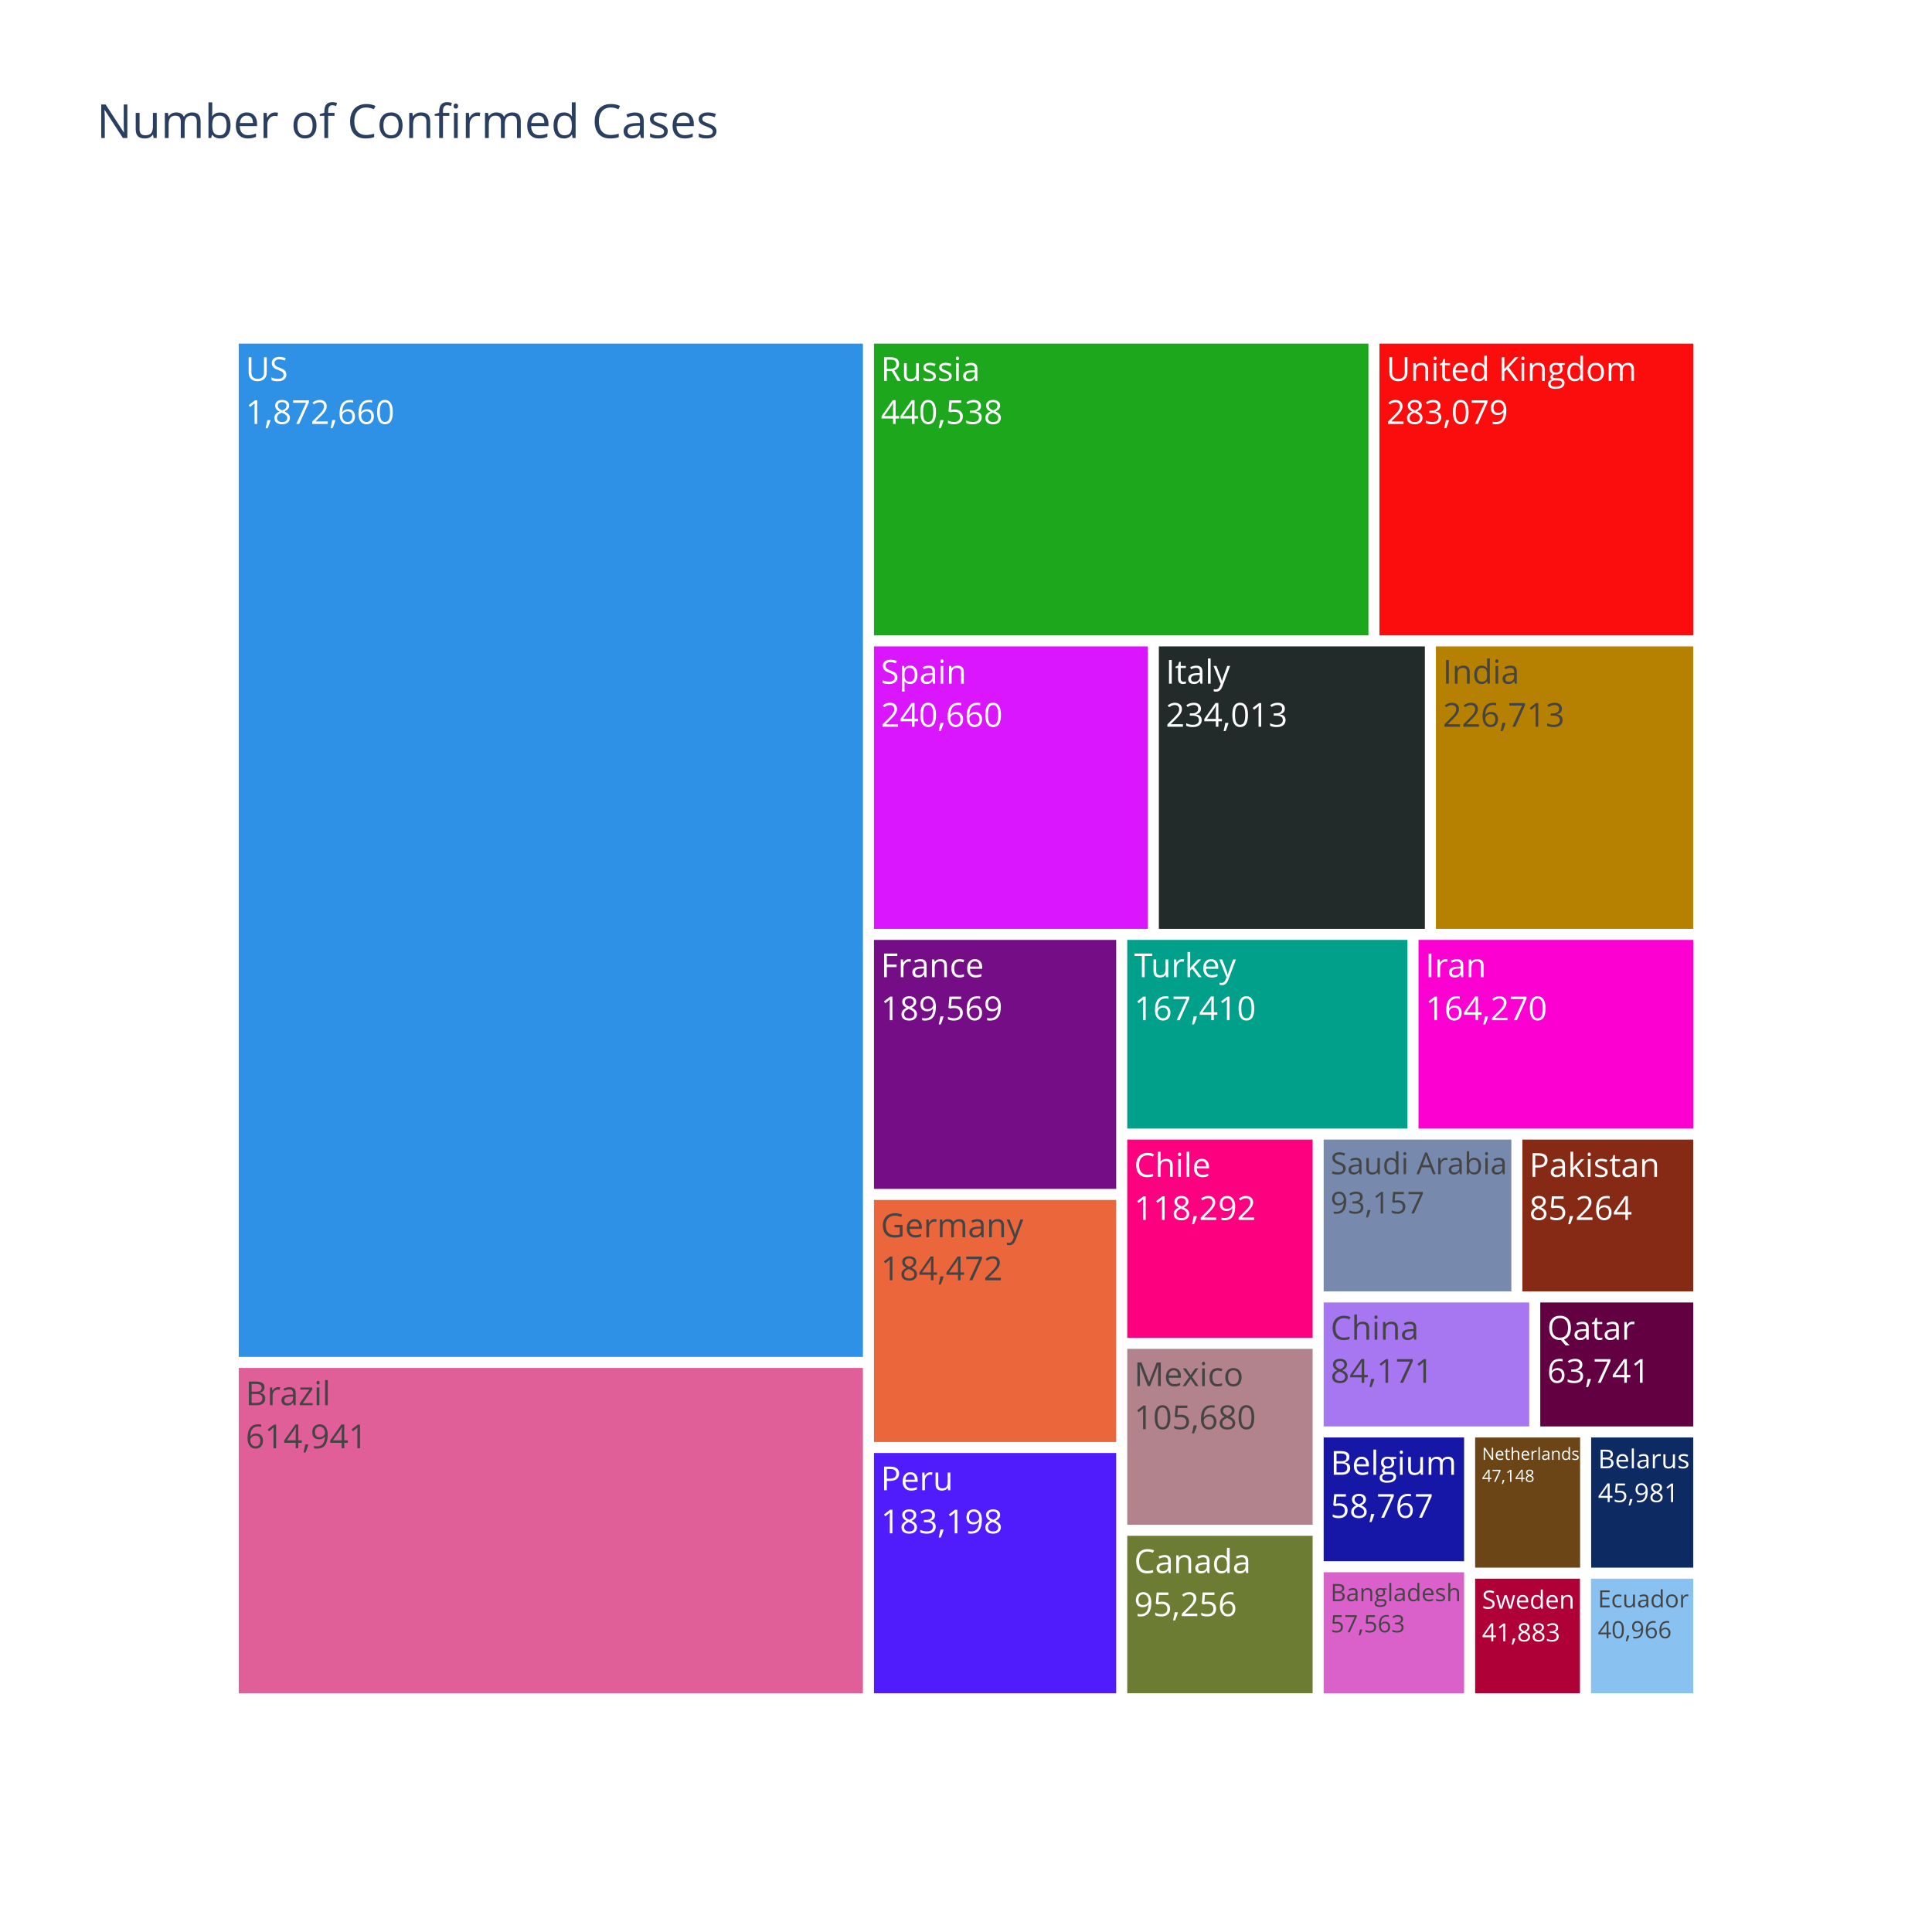
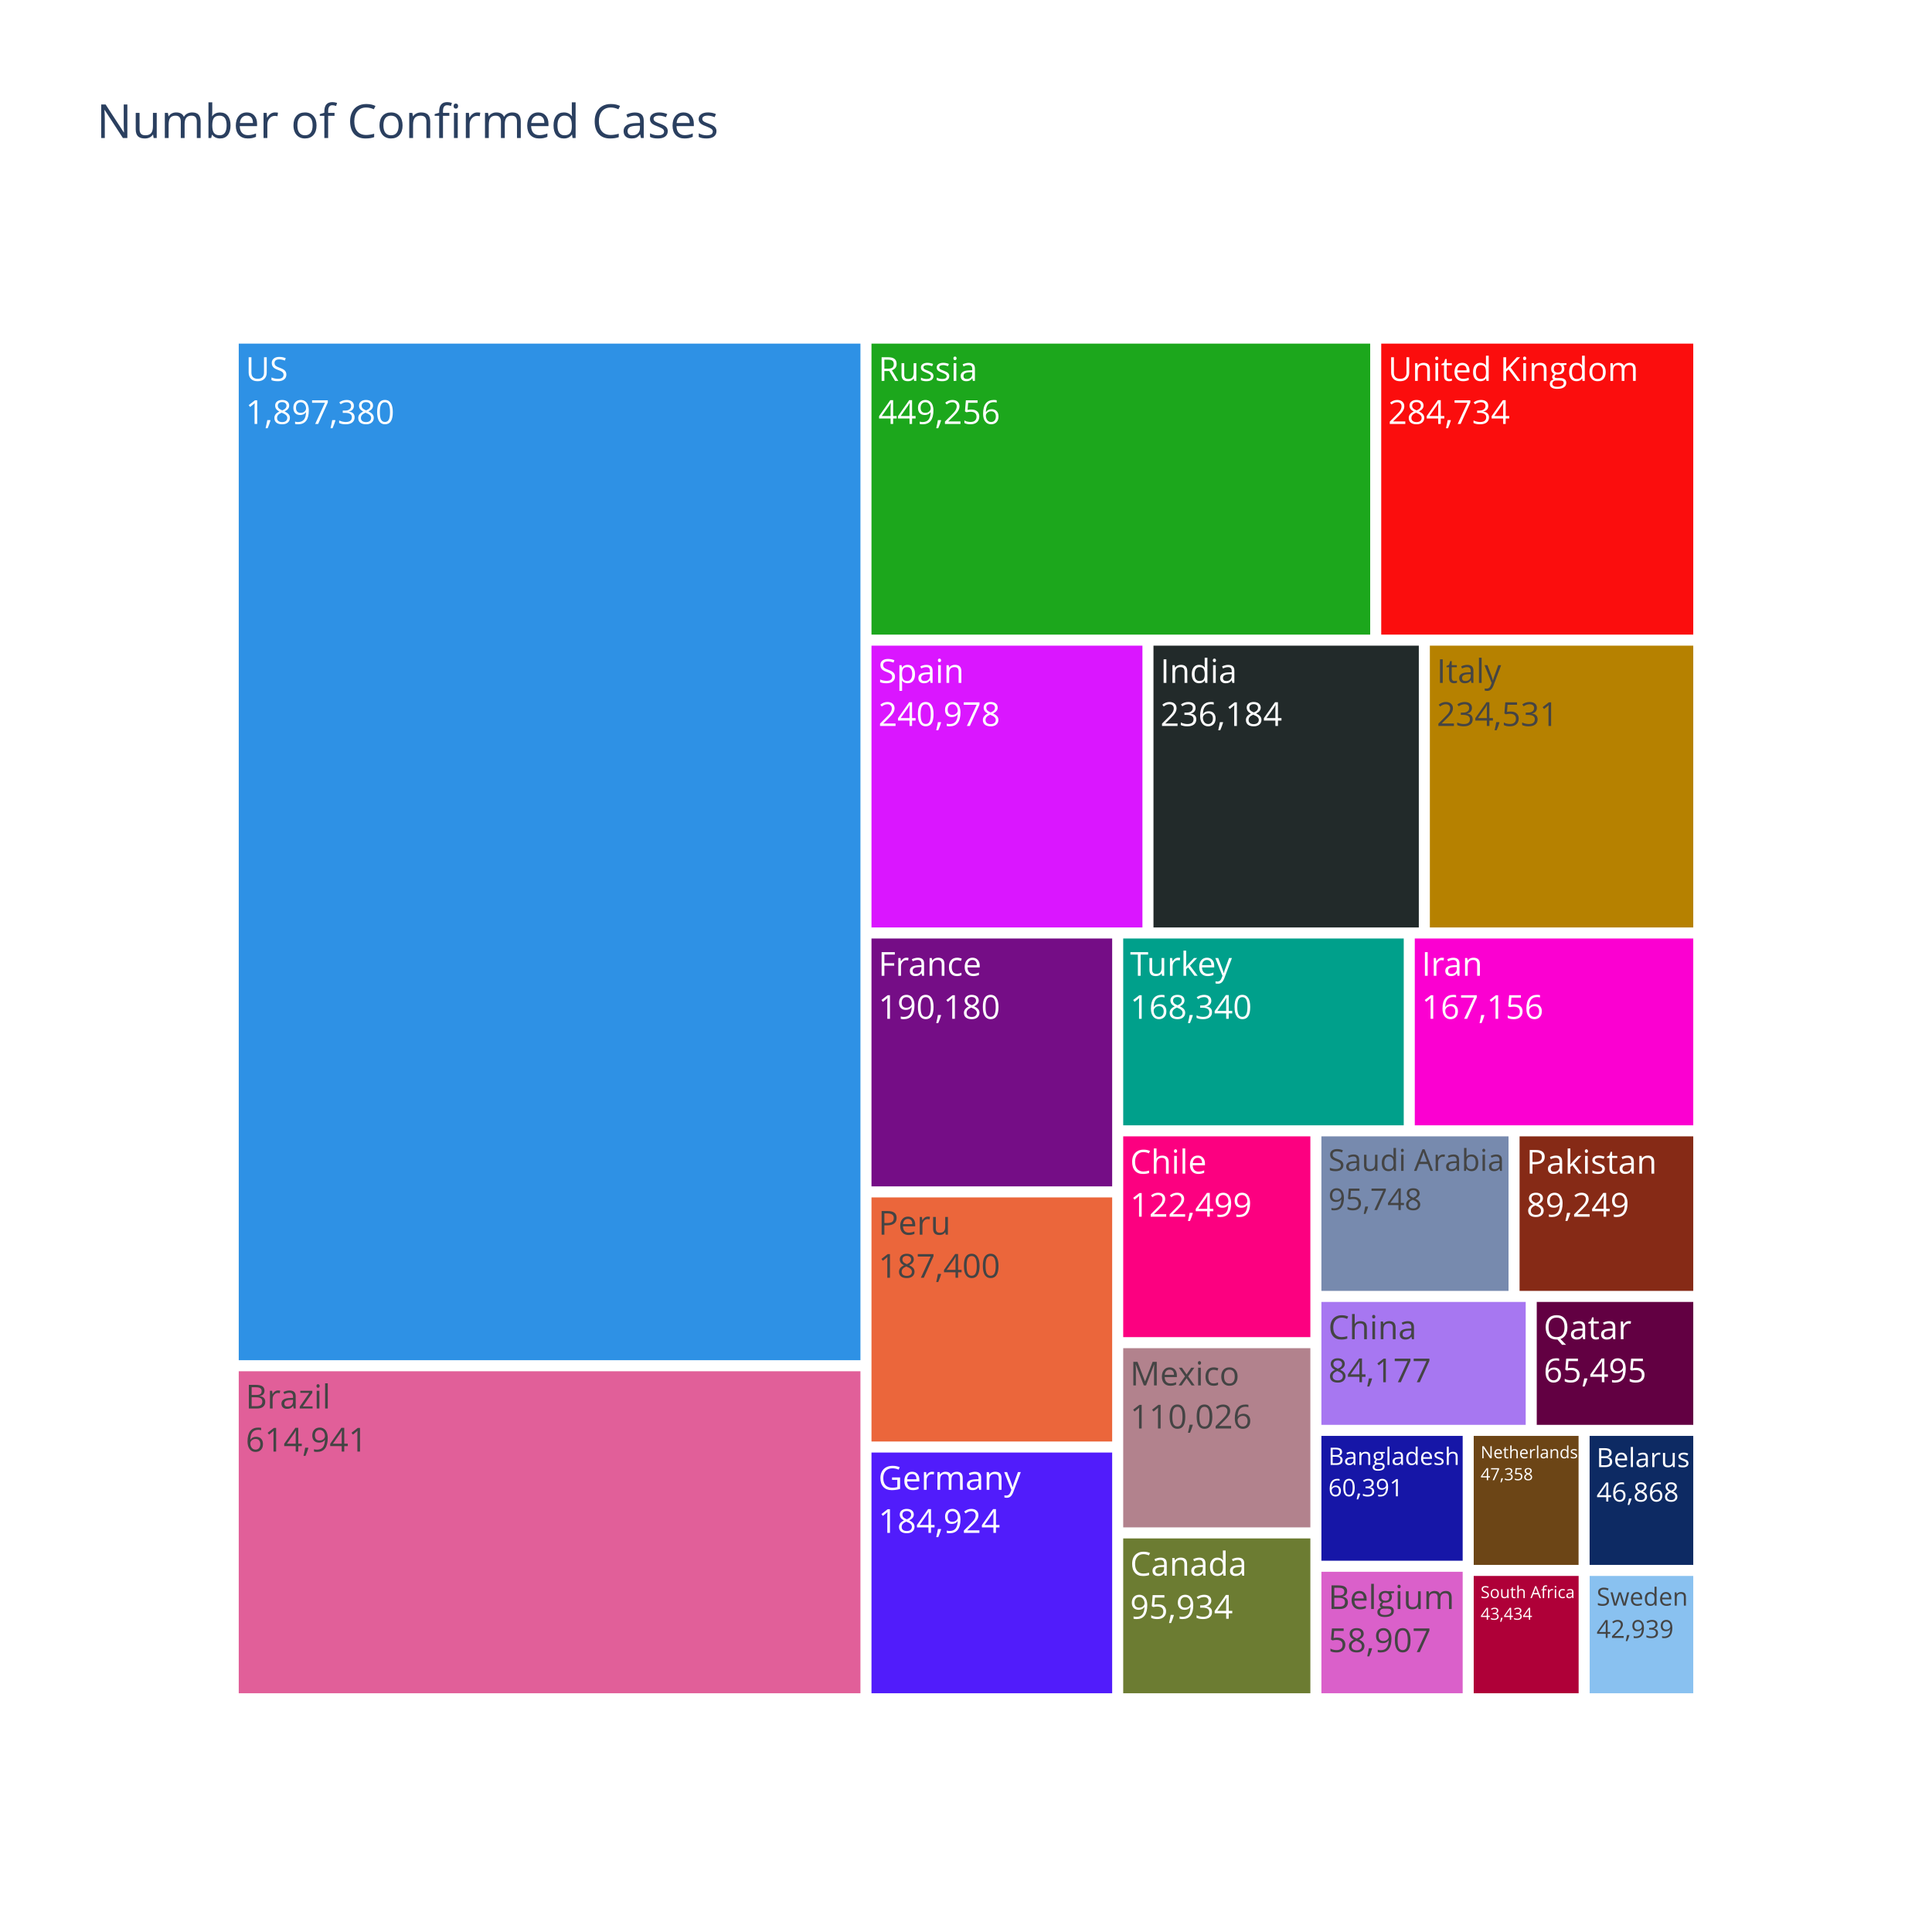
<svg xmlns="http://www.w3.org/2000/svg" class="main-svg" width="700" height="700" style="" viewBox="0 0 700 700">
  <rect x="0" y="0" width="700" height="700" style="fill: rgb(255, 255, 255); fill-opacity: 1;" />
-   <defs id="defs-9c4b8a">
+   <defs id="defs-c6a681">
    <g class="clips" />
    <g class="gradients" />
  </defs>
  <g class="bglayer" />
  <g class="layer-below">
    <g class="imagelayer" />
    <g class="shapelayer" />
  </g>
  <g class="cartesianlayer" />
  <g class="polarlayer" />
  <g class="ternarylayer" />
  <g class="geolayer" />
  <g class="funnelarealayer" />
  <g class="pielayer" />
  <g class="treemaplayer">
    <g class="trace treemap" style="opacity: 1;">
      <g class="slice cursor-pointer">
        <path class="surface" d="M80,100L620,100L620,620L80,620Z" style="pointer-events: all; stroke-width: 0; fill: rgb(0, 0, 0); fill-opacity: 0; stroke: rgb(0, 0, 0); stroke-opacity: 0; opacity: 0;" />
        <g class="slicetext">
          <text data-notex="1" class="slicetext" text-anchor="start" x="0" y="0" style="font-family: 'Open Sans', verdana, arial, sans-serif; font-size: 12px; fill: rgb(42, 63, 95); fill-opacity: 1; white-space: pre;" transform="translate(86,114)"> </text>
        </g>
      </g>
      <g class="slice cursor-pointer">
-         <path class="surface" d="M86,124L313.149,124L313.149,492.129L86,492.129Z" style="pointer-events: all; stroke-width: 1; fill: rgb(46, 145, 229); fill-opacity: 1; stroke: rgb(255, 255, 255); stroke-opacity: 1; opacity: 1;" />
+         <path class="surface" d="M86,124L312.255,124L312.255,493.328L86,493.328Z" style="pointer-events: all; stroke-width: 1; fill: rgb(46, 145, 229); fill-opacity: 1; stroke: rgb(255, 255, 255); stroke-opacity: 1; opacity: 1;" />
        <g class="slicetext">
          <text data-notex="1" class="slicetext" text-anchor="start" x="0" y="0" style="font-family: 'Open Sans', verdana, arial, sans-serif; font-size: 12px; fill: rgb(255, 255, 255); fill-opacity: 1; white-space: pre;" transform="translate(89,138)">
            <tspan class="line" dy="0em" x="0" y="0">US</tspan>
-             <tspan class="line" dy="1.3em" x="0" y="0">1,872,660</tspan>
-           </text>
-         </g>
-       </g>
-       <g class="slice cursor-pointer">
-         <path class="surface" d="M86,495.129L313.149,495.129L313.149,614L86,614Z" style="pointer-events: all; stroke-width: 1; fill: rgb(225, 95, 153); fill-opacity: 1; stroke: rgb(255, 255, 255); stroke-opacity: 1; opacity: 1;" />
-         <g class="slicetext">
-           <text data-notex="1" class="slicetext" text-anchor="start" x="0" y="0" style="font-family: 'Open Sans', verdana, arial, sans-serif; font-size: 12px; fill: rgb(68, 68, 68); fill-opacity: 1; white-space: pre;" transform="translate(89,509.1292)">
+             <tspan class="line" dy="1.3em" x="0" y="0">1,897,380</tspan>
+           </text>
+         </g>
+       </g>
+       <g class="slice cursor-pointer">
+         <path class="surface" d="M86,496.328L312.255,496.328L312.255,614L86,614Z" style="pointer-events: all; stroke-width: 1; fill: rgb(225, 95, 153); fill-opacity: 1; stroke: rgb(255, 255, 255); stroke-opacity: 1; opacity: 1;" />
+         <g class="slicetext">
+           <text data-notex="1" class="slicetext" text-anchor="start" x="0" y="0" style="font-family: 'Open Sans', verdana, arial, sans-serif; font-size: 12px; fill: rgb(68, 68, 68); fill-opacity: 1; white-space: pre;" transform="translate(89,510.3284)">
            <tspan class="line" dy="0em" x="0" y="0">Brazil</tspan>
            <tspan class="line" dy="1.3em" x="0" y="0">614,941</tspan>
          </text>
        </g>
      </g>
      <g class="slice cursor-pointer">
-         <path class="surface" d="M316.149,124L496.307,124L496.307,230.707L316.149,230.707Z" style="pointer-events: all; stroke-width: 1; fill: rgb(28, 167, 28); fill-opacity: 1; stroke: rgb(255, 255, 255); stroke-opacity: 1; opacity: 1;" />
-         <g class="slicetext">
-           <text data-notex="1" class="slicetext" text-anchor="start" x="0" y="0" style="font-family: 'Open Sans', verdana, arial, sans-serif; font-size: 12px; fill: rgb(255, 255, 255); fill-opacity: 1; white-space: pre;" transform="translate(319.1491,138)">
+         <path class="surface" d="M315.255,124L496.945,124L496.945,230.431L315.255,230.431Z" style="pointer-events: all; stroke-width: 1; fill: rgb(28, 167, 28); fill-opacity: 1; stroke: rgb(255, 255, 255); stroke-opacity: 1; opacity: 1;" />
+         <g class="slicetext">
+           <text data-notex="1" class="slicetext" text-anchor="start" x="0" y="0" style="font-family: 'Open Sans', verdana, arial, sans-serif; font-size: 12px; fill: rgb(255, 255, 255); fill-opacity: 1; white-space: pre;" transform="translate(318.2552,138)">
            <tspan class="line" dy="0em" x="0" y="0">Russia</tspan>
-             <tspan class="line" dy="1.3em" x="0" y="0">440,538</tspan>
-           </text>
-         </g>
-       </g>
-       <g class="slice cursor-pointer">
-         <path class="surface" d="M499.307,124L614,124L614,230.707L499.307,230.707Z" style="pointer-events: all; stroke-width: 1; fill: rgb(251, 13, 13); fill-opacity: 1; stroke: rgb(255, 255, 255); stroke-opacity: 1; opacity: 1;" />
-         <g class="slicetext">
-           <text data-notex="1" class="slicetext" text-anchor="start" x="0" y="0" style="font-family: 'Open Sans', verdana, arial, sans-serif; font-size: 12px; fill: rgb(255, 255, 255); fill-opacity: 1; white-space: pre;" transform="translate(502.3071,138)">
+             <tspan class="line" dy="1.3em" x="0" y="0">449,256</tspan>
+           </text>
+         </g>
+       </g>
+       <g class="slice cursor-pointer">
+         <path class="surface" d="M499.945,124L614,124L614,230.431L499.945,230.431Z" style="pointer-events: all; stroke-width: 1; fill: rgb(251, 13, 13); fill-opacity: 1; stroke: rgb(255, 255, 255); stroke-opacity: 1; opacity: 1;" />
+         <g class="slicetext">
+           <text data-notex="1" class="slicetext" text-anchor="start" x="0" y="0" style="font-family: 'Open Sans', verdana, arial, sans-serif; font-size: 12px; fill: rgb(255, 255, 255); fill-opacity: 1; white-space: pre;" transform="translate(502.9453,138)">
            <tspan class="line" dy="0em" x="0" y="0">United Kingdom</tspan>
-             <tspan class="line" dy="1.3em" x="0" y="0">283,079</tspan>
-           </text>
-         </g>
-       </g>
-       <g class="slice cursor-pointer">
-         <path class="surface" d="M316.149,233.707L416.377,233.707L416.377,337.043L316.149,337.043Z" style="pointer-events: all; stroke-width: 1; fill: rgb(218, 22, 255); fill-opacity: 1; stroke: rgb(255, 255, 255); stroke-opacity: 1; opacity: 1;" />
-         <g class="slicetext">
-           <text data-notex="1" class="slicetext" text-anchor="start" x="0" y="0" style="font-family: 'Open Sans', verdana, arial, sans-serif; font-size: 12px; fill: rgb(255, 255, 255); fill-opacity: 1; white-space: pre;" transform="translate(319.1491,247.7067)">
+             <tspan class="line" dy="1.3em" x="0" y="0">284,734</tspan>
+           </text>
+         </g>
+       </g>
+       <g class="slice cursor-pointer">
+         <path class="surface" d="M315.255,233.431L414.425,233.431L414.425,336.538L315.255,336.538Z" style="pointer-events: all; stroke-width: 1; fill: rgb(218, 22, 255); fill-opacity: 1; stroke: rgb(255, 255, 255); stroke-opacity: 1; opacity: 1;" />
+         <g class="slicetext">
+           <text data-notex="1" class="slicetext" text-anchor="start" x="0" y="0" style="font-family: 'Open Sans', verdana, arial, sans-serif; font-size: 12px; fill: rgb(255, 255, 255); fill-opacity: 1; white-space: pre;" transform="translate(318.2552,247.4312)">
            <tspan class="line" dy="0em" x="0" y="0">Spain</tspan>
-             <tspan class="line" dy="1.3em" x="0" y="0">240,660</tspan>
-           </text>
-         </g>
-       </g>
-       <g class="slice cursor-pointer">
-         <path class="surface" d="M419.377,233.707L516.754,233.707L516.754,337.043L419.377,337.043Z" style="pointer-events: all; stroke-width: 1; fill: rgb(34, 42, 42); fill-opacity: 1; stroke: rgb(255, 255, 255); stroke-opacity: 1; opacity: 1;" />
-         <g class="slicetext">
-           <text data-notex="1" class="slicetext" text-anchor="start" x="0" y="0" style="font-family: 'Open Sans', verdana, arial, sans-serif; font-size: 12px; fill: rgb(255, 255, 255); fill-opacity: 1; white-space: pre;" transform="translate(422.3773,247.7067)">
+             <tspan class="line" dy="1.3em" x="0" y="0">240,978</tspan>
+           </text>
+         </g>
+       </g>
+       <g class="slice cursor-pointer">
+         <path class="surface" d="M417.425,233.431L514.563,233.431L514.563,336.538L417.425,336.538Z" style="pointer-events: all; stroke-width: 1; fill: rgb(34, 42, 42); fill-opacity: 1; stroke: rgb(255, 255, 255); stroke-opacity: 1; opacity: 1;" />
+         <g class="slicetext">
+           <text data-notex="1" class="slicetext" text-anchor="start" x="0" y="0" style="font-family: 'Open Sans', verdana, arial, sans-serif; font-size: 12px; fill: rgb(255, 255, 255); fill-opacity: 1; white-space: pre;" transform="translate(420.4254,247.4312)">
+             <tspan class="line" dy="0em" x="0" y="0">India</tspan>
+             <tspan class="line" dy="1.3em" x="0" y="0">236,184</tspan>
+           </text>
+         </g>
+       </g>
+       <g class="slice cursor-pointer">
+         <path class="surface" d="M517.563,233.431L614,233.431L614,336.538L517.563,336.538Z" style="pointer-events: all; stroke-width: 1; fill: rgb(182, 129, 0); fill-opacity: 1; stroke: rgb(255, 255, 255); stroke-opacity: 1; opacity: 1;" />
+         <g class="slicetext">
+           <text data-notex="1" class="slicetext" text-anchor="start" x="0" y="0" style="font-family: 'Open Sans', verdana, arial, sans-serif; font-size: 12px; fill: rgb(68, 68, 68); fill-opacity: 1; white-space: pre;" transform="translate(520.5631,247.4312)">
            <tspan class="line" dy="0em" x="0" y="0">Italy</tspan>
-             <tspan class="line" dy="1.3em" x="0" y="0">234,013</tspan>
-           </text>
-         </g>
-       </g>
-       <g class="slice cursor-pointer">
-         <path class="surface" d="M519.754,233.707L614,233.707L614,337.043L519.754,337.043Z" style="pointer-events: all; stroke-width: 1; fill: rgb(182, 129, 0); fill-opacity: 1; stroke: rgb(255, 255, 255); stroke-opacity: 1; opacity: 1;" />
-         <g class="slicetext">
-           <text data-notex="1" class="slicetext" text-anchor="start" x="0" y="0" style="font-family: 'Open Sans', verdana, arial, sans-serif; font-size: 12px; fill: rgb(68, 68, 68); fill-opacity: 1; white-space: pre;" transform="translate(522.7543,247.7067)">
-             <tspan class="line" dy="0em" x="0" y="0">India</tspan>
-             <tspan class="line" dy="1.3em" x="0" y="0">226,713</tspan>
-           </text>
-         </g>
-       </g>
-       <g class="slice cursor-pointer">
-         <path class="surface" d="M316.149,340.043L404.92,340.043L404.92,431.262L316.149,431.262Z" style="pointer-events: all; stroke-width: 1; fill: rgb(117, 13, 134); fill-opacity: 1; stroke: rgb(255, 255, 255); stroke-opacity: 1; opacity: 1;" />
-         <g class="slicetext">
-           <text data-notex="1" class="slicetext" text-anchor="start" x="0" y="0" style="font-family: 'Open Sans', verdana, arial, sans-serif; font-size: 12px; fill: rgb(255, 255, 255); fill-opacity: 1; white-space: pre;" transform="translate(319.1491,354.0429)">
+             <tspan class="line" dy="1.3em" x="0" y="0">234,531</tspan>
+           </text>
+         </g>
+       </g>
+       <g class="slice cursor-pointer">
+         <path class="surface" d="M315.255,339.538L403.459,339.538L403.459,430.347L315.255,430.347Z" style="pointer-events: all; stroke-width: 1; fill: rgb(117, 13, 134); fill-opacity: 1; stroke: rgb(255, 255, 255); stroke-opacity: 1; opacity: 1;" />
+         <g class="slicetext">
+           <text data-notex="1" class="slicetext" text-anchor="start" x="0" y="0" style="font-family: 'Open Sans', verdana, arial, sans-serif; font-size: 12px; fill: rgb(255, 255, 255); fill-opacity: 1; white-space: pre;" transform="translate(318.2552,353.5381)">
            <tspan class="line" dy="0em" x="0" y="0">France</tspan>
-             <tspan class="line" dy="1.3em" x="0" y="0">189,569</tspan>
-           </text>
-         </g>
-       </g>
-       <g class="slice cursor-pointer">
-         <path class="surface" d="M316.149,434.262L404.92,434.262L404.92,522.948L316.149,522.948Z" style="pointer-events: all; stroke-width: 1; fill: rgb(235, 102, 59); fill-opacity: 1; stroke: rgb(255, 255, 255); stroke-opacity: 1; opacity: 1;" />
-         <g class="slicetext">
-           <text data-notex="1" class="slicetext" text-anchor="start" x="0" y="0" style="font-family: 'Open Sans', verdana, arial, sans-serif; font-size: 12px; fill: rgb(68, 68, 68); fill-opacity: 1; white-space: pre;" transform="translate(319.1491,448.2619)">
+             <tspan class="line" dy="1.3em" x="0" y="0">190,180</tspan>
+           </text>
+         </g>
+       </g>
+       <g class="slice cursor-pointer">
+         <path class="surface" d="M315.255,433.347L403.459,433.347L403.459,522.784L315.255,522.784Z" style="pointer-events: all; stroke-width: 1; fill: rgb(235, 102, 59); fill-opacity: 1; stroke: rgb(255, 255, 255); stroke-opacity: 1; opacity: 1;" />
+         <g class="slicetext">
+           <text data-notex="1" class="slicetext" text-anchor="start" x="0" y="0" style="font-family: 'Open Sans', verdana, arial, sans-serif; font-size: 12px; fill: rgb(68, 68, 68); fill-opacity: 1; white-space: pre;" transform="translate(318.2552,447.3467)">
+             <tspan class="line" dy="0em" x="0" y="0">Peru</tspan>
+             <tspan class="line" dy="1.3em" x="0" y="0">187,400</tspan>
+           </text>
+         </g>
+       </g>
+       <g class="slice cursor-pointer">
+         <path class="surface" d="M315.255,525.784L403.459,525.784L403.459,614L315.255,614Z" style="pointer-events: all; stroke-width: 1; fill: rgb(81, 28, 251); fill-opacity: 1; stroke: rgb(255, 255, 255); stroke-opacity: 1; opacity: 1;" />
+         <g class="slicetext">
+           <text data-notex="1" class="slicetext" text-anchor="start" x="0" y="0" style="font-family: 'Open Sans', verdana, arial, sans-serif; font-size: 12px; fill: rgb(255, 255, 255); fill-opacity: 1; white-space: pre;" transform="translate(318.2552,539.784)">
            <tspan class="line" dy="0em" x="0" y="0">Germany</tspan>
-             <tspan class="line" dy="1.3em" x="0" y="0">184,472</tspan>
-           </text>
-         </g>
-       </g>
-       <g class="slice cursor-pointer">
-         <path class="surface" d="M316.149,525.948L404.92,525.948L404.92,614L316.149,614Z" style="pointer-events: all; stroke-width: 1; fill: rgb(81, 28, 251); fill-opacity: 1; stroke: rgb(255, 255, 255); stroke-opacity: 1; opacity: 1;" />
-         <g class="slicetext">
-           <text data-notex="1" class="slicetext" text-anchor="start" x="0" y="0" style="font-family: 'Open Sans', verdana, arial, sans-serif; font-size: 12px; fill: rgb(255, 255, 255); fill-opacity: 1; white-space: pre;" transform="translate(319.1491,539.9475)">
-             <tspan class="line" dy="0em" x="0" y="0">Peru</tspan>
-             <tspan class="line" dy="1.3em" x="0" y="0">183,198</tspan>
-           </text>
-         </g>
-       </g>
-       <g class="slice cursor-pointer">
-         <path class="surface" d="M407.92,340.043L510.45,340.043L510.45,409.4L407.92,409.4Z" style="pointer-events: all; stroke-width: 1; fill: rgb(0, 160, 139); fill-opacity: 1; stroke: rgb(255, 255, 255); stroke-opacity: 1; opacity: 1;" />
-         <g class="slicetext">
-           <text data-notex="1" class="slicetext" text-anchor="start" x="0" y="0" style="font-family: 'Open Sans', verdana, arial, sans-serif; font-size: 12px; fill: rgb(255, 255, 255); fill-opacity: 1; white-space: pre;" transform="translate(410.92,354.0429)">
+             <tspan class="line" dy="1.3em" x="0" y="0">184,924</tspan>
+           </text>
+         </g>
+       </g>
+       <g class="slice cursor-pointer">
+         <path class="surface" d="M406.459,339.538L509.101,339.538L509.101,408.225L406.459,408.225Z" style="pointer-events: all; stroke-width: 1; fill: rgb(0, 160, 139); fill-opacity: 1; stroke: rgb(255, 255, 255); stroke-opacity: 1; opacity: 1;" />
+         <g class="slicetext">
+           <text data-notex="1" class="slicetext" text-anchor="start" x="0" y="0" style="font-family: 'Open Sans', verdana, arial, sans-serif; font-size: 12px; fill: rgb(255, 255, 255); fill-opacity: 1; white-space: pre;" transform="translate(409.459,353.5381)">
            <tspan class="line" dy="0em" x="0" y="0">Turkey</tspan>
-             <tspan class="line" dy="1.3em" x="0" y="0">167,410</tspan>
-           </text>
-         </g>
-       </g>
-       <g class="slice cursor-pointer">
-         <path class="surface" d="M513.45,340.043L614,340.043L614,409.4L513.45,409.4Z" style="pointer-events: all; stroke-width: 1; fill: rgb(251, 0, 209); fill-opacity: 1; stroke: rgb(255, 255, 255); stroke-opacity: 1; opacity: 1;" />
-         <g class="slicetext">
-           <text data-notex="1" class="slicetext" text-anchor="start" x="0" y="0" style="font-family: 'Open Sans', verdana, arial, sans-serif; font-size: 12px; fill: rgb(255, 255, 255); fill-opacity: 1; white-space: pre;" transform="translate(516.4497,354.0429)">
+             <tspan class="line" dy="1.3em" x="0" y="0">168,340</tspan>
+           </text>
+         </g>
+       </g>
+       <g class="slice cursor-pointer">
+         <path class="surface" d="M512.101,339.538L614,339.538L614,408.225L512.101,408.225Z" style="pointer-events: all; stroke-width: 1; fill: rgb(251, 0, 209); fill-opacity: 1; stroke: rgb(255, 255, 255); stroke-opacity: 1; opacity: 1;" />
+         <g class="slicetext">
+           <text data-notex="1" class="slicetext" text-anchor="start" x="0" y="0" style="font-family: 'Open Sans', verdana, arial, sans-serif; font-size: 12px; fill: rgb(255, 255, 255); fill-opacity: 1; white-space: pre;" transform="translate(515.101,353.5381)">
            <tspan class="line" dy="0em" x="0" y="0">Iran</tspan>
-             <tspan class="line" dy="1.3em" x="0" y="0">164,270</tspan>
-           </text>
-         </g>
-       </g>
-       <g class="slice cursor-pointer">
-         <path class="surface" d="M407.92,412.4L476.086,412.4L476.086,485.216L407.92,485.216Z" style="pointer-events: all; stroke-width: 1; fill: rgb(252, 0, 128); fill-opacity: 1; stroke: rgb(255, 255, 255); stroke-opacity: 1; opacity: 1;" />
-         <g class="slicetext">
-           <text data-notex="1" class="slicetext" text-anchor="start" x="0" y="0" style="font-family: 'Open Sans', verdana, arial, sans-serif; font-size: 12px; fill: rgb(255, 255, 255); fill-opacity: 1; white-space: pre;" transform="translate(410.92,426.4002)">
+             <tspan class="line" dy="1.3em" x="0" y="0">167,156</tspan>
+           </text>
+         </g>
+       </g>
+       <g class="slice cursor-pointer">
+         <path class="surface" d="M406.459,411.225L475.268,411.225L475.268,484.969L406.459,484.969Z" style="pointer-events: all; stroke-width: 1; fill: rgb(252, 0, 128); fill-opacity: 1; stroke: rgb(255, 255, 255); stroke-opacity: 1; opacity: 1;" />
+         <g class="slicetext">
+           <text data-notex="1" class="slicetext" text-anchor="start" x="0" y="0" style="font-family: 'Open Sans', verdana, arial, sans-serif; font-size: 12px; fill: rgb(255, 255, 255); fill-opacity: 1; white-space: pre;" transform="translate(409.459,425.2254)">
            <tspan class="line" dy="0em" x="0" y="0">Chile</tspan>
-             <tspan class="line" dy="1.3em" x="0" y="0">118,292</tspan>
-           </text>
-         </g>
-       </g>
-       <g class="slice cursor-pointer">
-         <path class="surface" d="M407.92,488.216L476.086,488.216L476.086,552.948L407.92,552.948Z" style="pointer-events: all; stroke-width: 1; fill: rgb(178, 130, 141); fill-opacity: 1; stroke: rgb(255, 255, 255); stroke-opacity: 1; opacity: 1;" />
-         <g class="slicetext">
-           <text data-notex="1" class="slicetext" text-anchor="start" x="0" y="0" style="font-family: 'Open Sans', verdana, arial, sans-serif; font-size: 12px; fill: rgb(68, 68, 68); fill-opacity: 1; white-space: pre;" transform="translate(410.92,502.216)">
+             <tspan class="line" dy="1.3em" x="0" y="0">122,499</tspan>
+           </text>
+         </g>
+       </g>
+       <g class="slice cursor-pointer">
+         <path class="surface" d="M406.459,487.969L475.268,487.969L475.268,553.899L406.459,553.899Z" style="pointer-events: all; stroke-width: 1; fill: rgb(178, 130, 141); fill-opacity: 1; stroke: rgb(255, 255, 255); stroke-opacity: 1; opacity: 1;" />
+         <g class="slicetext">
+           <text data-notex="1" class="slicetext" text-anchor="start" x="0" y="0" style="font-family: 'Open Sans', verdana, arial, sans-serif; font-size: 12px; fill: rgb(68, 68, 68); fill-opacity: 1; white-space: pre;" transform="translate(409.459,501.9691)">
            <tspan class="line" dy="0em" x="0" y="0">Mexico</tspan>
-             <tspan class="line" dy="1.3em" x="0" y="0">105,680</tspan>
-           </text>
-         </g>
-       </g>
-       <g class="slice cursor-pointer">
-         <path class="surface" d="M407.92,555.948L476.086,555.948L476.086,614L407.92,614Z" style="pointer-events: all; stroke-width: 1; fill: rgb(108, 124, 50); fill-opacity: 1; stroke: rgb(255, 255, 255); stroke-opacity: 1; opacity: 1;" />
-         <g class="slicetext">
-           <text data-notex="1" class="slicetext" text-anchor="start" x="0" y="0" style="font-family: 'Open Sans', verdana, arial, sans-serif; font-size: 12px; fill: rgb(255, 255, 255); fill-opacity: 1; white-space: pre;" transform="translate(410.92,569.9485)">
+             <tspan class="line" dy="1.3em" x="0" y="0">110,026</tspan>
+           </text>
+         </g>
+       </g>
+       <g class="slice cursor-pointer">
+         <path class="surface" d="M406.459,556.899L475.268,556.899L475.268,614L406.459,614Z" style="pointer-events: all; stroke-width: 1; fill: rgb(108, 124, 50); fill-opacity: 1; stroke: rgb(255, 255, 255); stroke-opacity: 1; opacity: 1;" />
+         <g class="slicetext">
+           <text data-notex="1" class="slicetext" text-anchor="start" x="0" y="0" style="font-family: 'Open Sans', verdana, arial, sans-serif; font-size: 12px; fill: rgb(255, 255, 255); fill-opacity: 1; white-space: pre;" transform="translate(409.459,570.8988)">
            <tspan class="line" dy="0em" x="0" y="0">Canada</tspan>
-             <tspan class="line" dy="1.3em" x="0" y="0">95,256</tspan>
-           </text>
-         </g>
-       </g>
-       <g class="slice cursor-pointer">
-         <path class="surface" d="M479.086,412.4L548.093,412.4L548.093,468.408L479.086,468.408Z" style="pointer-events: all; stroke-width: 1; fill: rgb(119, 138, 174); fill-opacity: 1; stroke: rgb(255, 255, 255); stroke-opacity: 1; opacity: 1;" />
-         <g class="slicetext">
-           <text data-notex="1" class="slicetext" text-anchor="start" x="0" y="0" style="font-family: 'Open Sans', verdana, arial, sans-serif; font-size: 12px; fill: rgb(68, 68, 68); fill-opacity: 1; white-space: pre;" transform="translate(482.0858,425.4381)scale(0.9125344)">
+             <tspan class="line" dy="1.3em" x="0" y="0">95,934</tspan>
+           </text>
+         </g>
+       </g>
+       <g class="slice cursor-pointer">
+         <path class="surface" d="M478.268,411.225L547.071,411.225L547.071,468.215L478.268,468.215Z" style="pointer-events: all; stroke-width: 1; fill: rgb(119, 138, 174); fill-opacity: 1; stroke: rgb(255, 255, 255); stroke-opacity: 1; opacity: 1;" />
+         <g class="slicetext">
+           <text data-notex="1" class="slicetext" text-anchor="start" x="0" y="0" style="font-family: 'Open Sans', verdana, arial, sans-serif; font-size: 12px; fill: rgb(68, 68, 68); fill-opacity: 1; white-space: pre;" transform="translate(481.2683,424.2306)scale(0.9095664)">
            <tspan class="line" dy="0em" x="0" y="0">Saudi Arabia</tspan>
-             <tspan class="line" dy="1.3em" x="0" y="0">93,157</tspan>
-           </text>
-         </g>
-       </g>
-       <g class="slice cursor-pointer">
-         <path class="surface" d="M551.093,412.4L614,412.4L614,468.408L551.093,468.408Z" style="pointer-events: all; stroke-width: 1; fill: rgb(134, 42, 22); fill-opacity: 1; stroke: rgb(255, 255, 255); stroke-opacity: 1; opacity: 1;" />
-         <g class="slicetext">
-           <text data-notex="1" class="slicetext" text-anchor="start" x="0" y="0" style="font-family: 'Open Sans', verdana, arial, sans-serif; font-size: 12px; fill: rgb(255, 255, 255); fill-opacity: 1; white-space: pre;" transform="translate(554.0934,426.4002)">
+             <tspan class="line" dy="1.3em" x="0" y="0">95,748</tspan>
+           </text>
+         </g>
+       </g>
+       <g class="slice cursor-pointer">
+         <path class="surface" d="M550.071,411.225L614,411.225L614,468.215L550.071,468.215Z" style="pointer-events: all; stroke-width: 1; fill: rgb(134, 42, 22); fill-opacity: 1; stroke: rgb(255, 255, 255); stroke-opacity: 1; opacity: 1;" />
+         <g class="slicetext">
+           <text data-notex="1" class="slicetext" text-anchor="start" x="0" y="0" style="font-family: 'Open Sans', verdana, arial, sans-serif; font-size: 12px; fill: rgb(255, 255, 255); fill-opacity: 1; white-space: pre;" transform="translate(553.071,425.2254)">
            <tspan class="line" dy="0em" x="0" y="0">Pakistan</tspan>
-             <tspan class="line" dy="1.3em" x="0" y="0">85,264</tspan>
-           </text>
-         </g>
-       </g>
-       <g class="slice cursor-pointer">
-         <path class="surface" d="M479.086,471.408L554.567,471.408L554.567,517.327L479.086,517.327Z" style="pointer-events: all; stroke-width: 1; fill: rgb(167, 119, 241); fill-opacity: 1; stroke: rgb(255, 255, 255); stroke-opacity: 1; opacity: 1;" />
-         <g class="slicetext">
-           <text data-notex="1" class="slicetext" text-anchor="start" x="0" y="0" style="font-family: 'Open Sans', verdana, arial, sans-serif; font-size: 12px; fill: rgb(68, 68, 68); fill-opacity: 1; white-space: pre;" transform="translate(482.0858,485.4084)">
+             <tspan class="line" dy="1.3em" x="0" y="0">89,249</tspan>
+           </text>
+         </g>
+       </g>
+       <g class="slice cursor-pointer">
+         <path class="surface" d="M478.268,471.215L553.292,471.215L553.292,516.751L478.268,516.751Z" style="pointer-events: all; stroke-width: 1; fill: rgb(167, 119, 241); fill-opacity: 1; stroke: rgb(255, 255, 255); stroke-opacity: 1; opacity: 1;" />
+         <g class="slicetext">
+           <text data-notex="1" class="slicetext" text-anchor="start" x="0" y="0" style="font-family: 'Open Sans', verdana, arial, sans-serif; font-size: 12px; fill: rgb(68, 68, 68); fill-opacity: 1; white-space: pre;" transform="translate(481.2683,485.2155)">
            <tspan class="line" dy="0em" x="0" y="0">China</tspan>
-             <tspan class="line" dy="1.3em" x="0" y="0">84,171</tspan>
-           </text>
-         </g>
-       </g>
-       <g class="slice cursor-pointer">
-         <path class="surface" d="M557.567,471.408L614,471.408L614,517.327L557.567,517.327Z" style="pointer-events: all; stroke-width: 1; fill: rgb(98, 0, 66); fill-opacity: 1; stroke: rgb(255, 255, 255); stroke-opacity: 1; opacity: 1;" />
-         <g class="slicetext">
-           <text data-notex="1" class="slicetext" text-anchor="start" x="0" y="0" style="font-family: 'Open Sans', verdana, arial, sans-serif; font-size: 12px; fill: rgb(255, 255, 255); fill-opacity: 1; white-space: pre;" transform="translate(560.5674,485.4084)">
+             <tspan class="line" dy="1.3em" x="0" y="0">84,177</tspan>
+           </text>
+         </g>
+       </g>
+       <g class="slice cursor-pointer">
+         <path class="surface" d="M556.292,471.215L614,471.215L614,516.751L556.292,516.751Z" style="pointer-events: all; stroke-width: 1; fill: rgb(98, 0, 66); fill-opacity: 1; stroke: rgb(255, 255, 255); stroke-opacity: 1; opacity: 1;" />
+         <g class="slicetext">
+           <text data-notex="1" class="slicetext" text-anchor="start" x="0" y="0" style="font-family: 'Open Sans', verdana, arial, sans-serif; font-size: 12px; fill: rgb(255, 255, 255); fill-opacity: 1; white-space: pre;" transform="translate(559.2923,485.2155)">
            <tspan class="line" dy="0em" x="0" y="0">Qatar</tspan>
-             <tspan class="line" dy="1.3em" x="0" y="0">63,741</tspan>
-           </text>
-         </g>
-       </g>
-       <g class="slice cursor-pointer">
-         <path class="surface" d="M479.086,520.327L530.972,520.327L530.972,566.164L479.086,566.164Z" style="pointer-events: all; stroke-width: 1; fill: rgb(22, 22, 167); fill-opacity: 1; stroke: rgb(255, 255, 255); stroke-opacity: 1; opacity: 1;" />
-         <g class="slicetext">
-           <text data-notex="1" class="slicetext" text-anchor="start" x="0" y="0" style="font-family: 'Open Sans', verdana, arial, sans-serif; font-size: 12px; fill: rgb(255, 255, 255); fill-opacity: 1; white-space: pre;" transform="translate(482.0858,534.3266)">
+             <tspan class="line" dy="1.3em" x="0" y="0">65,495</tspan>
+           </text>
+         </g>
+       </g>
+       <g class="slice cursor-pointer">
+         <path class="surface" d="M478.268,519.751L530.455,519.751L530.455,565.98L478.268,565.98Z" style="pointer-events: all; stroke-width: 1; fill: rgb(22, 22, 167); fill-opacity: 1; stroke: rgb(255, 255, 255); stroke-opacity: 1; opacity: 1;" />
+         <g class="slicetext">
+           <text data-notex="1" class="slicetext" text-anchor="start" x="0" y="0" style="font-family: 'Open Sans', verdana, arial, sans-serif; font-size: 12px; fill: rgb(255, 255, 255); fill-opacity: 1; white-space: pre;" transform="translate(481.2683,530.7652)scale(0.7286095)">
+             <tspan class="line" dy="0em" x="0" y="0">Bangladesh</tspan>
+             <tspan class="line" dy="1.3em" x="0" y="0">60,391</tspan>
+           </text>
+         </g>
+       </g>
+       <g class="slice cursor-pointer">
+         <path class="surface" d="M478.268,568.98L530.455,568.98L530.455,614L478.268,614Z" style="pointer-events: all; stroke-width: 1; fill: rgb(218, 96, 202); fill-opacity: 1; stroke: rgb(255, 255, 255); stroke-opacity: 1; opacity: 1;" />
+         <g class="slicetext">
+           <text data-notex="1" class="slicetext" text-anchor="start" x="0" y="0" style="font-family: 'Open Sans', verdana, arial, sans-serif; font-size: 12px; fill: rgb(68, 68, 68); fill-opacity: 1; white-space: pre;" transform="translate(481.2683,582.9801)">
            <tspan class="line" dy="0em" x="0" y="0">Belgium</tspan>
-             <tspan class="line" dy="1.3em" x="0" y="0">58,767</tspan>
-           </text>
-         </g>
-       </g>
-       <g class="slice cursor-pointer">
-         <path class="surface" d="M479.086,569.164L530.972,569.164L530.972,614L479.086,614Z" style="pointer-events: all; stroke-width: 1; fill: rgb(218, 96, 202); fill-opacity: 1; stroke: rgb(255, 255, 255); stroke-opacity: 1; opacity: 1;" />
-         <g class="slicetext">
-           <text data-notex="1" class="slicetext" text-anchor="start" x="0" y="0" style="font-family: 'Open Sans', verdana, arial, sans-serif; font-size: 12px; fill: rgb(68, 68, 68); fill-opacity: 1; white-space: pre;" transform="translate(482.0858,580.126)scale(0.7238581)">
-             <tspan class="line" dy="0em" x="0" y="0">Bangladesh</tspan>
-             <tspan class="line" dy="1.3em" x="0" y="0">57,563</tspan>
-           </text>
-         </g>
-       </g>
-       <g class="slice cursor-pointer">
-         <path class="surface" d="M533.972,520.327L573.006,520.327L573.006,568.487L533.972,568.487Z" style="pointer-events: all; stroke-width: 1; fill: rgb(108, 69, 22); fill-opacity: 1; stroke: rgb(255, 255, 255); stroke-opacity: 1; opacity: 1;" />
-         <g class="slicetext">
-           <text data-notex="1" class="slicetext" text-anchor="start" x="0" y="0" style="font-family: 'Open Sans', verdana, arial, sans-serif; font-size: 12px; fill: rgb(255, 255, 255); fill-opacity: 1; white-space: pre;" transform="translate(536.9716,528.9413)scale(0.5104305)">
+             <tspan class="line" dy="1.3em" x="0" y="0">58,907</tspan>
+           </text>
+         </g>
+       </g>
+       <g class="slice cursor-pointer">
+         <path class="surface" d="M533.455,519.751L572.445,519.751L572.445,567.49L533.455,567.49Z" style="pointer-events: all; stroke-width: 1; fill: rgb(108, 69, 22); fill-opacity: 1; stroke: rgb(255, 255, 255); stroke-opacity: 1; opacity: 1;" />
+         <g class="slicetext">
+           <text data-notex="1" class="slicetext" text-anchor="start" x="0" y="0" style="font-family: 'Open Sans', verdana, arial, sans-serif; font-size: 12px; fill: rgb(255, 255, 255); fill-opacity: 1; white-space: pre;" transform="translate(536.4553,528.3577)scale(0.5097378)">
            <tspan class="line" dy="0em" x="0" y="0">Netherlands</tspan>
-             <tspan class="line" dy="1.3em" x="0" y="0">47,148</tspan>
-           </text>
-         </g>
-       </g>
-       <g class="slice cursor-pointer">
-         <path class="surface" d="M576.006,520.327L614,520.327L614,568.487L576.006,568.487Z" style="pointer-events: all; stroke-width: 1; fill: rgb(13, 42, 99); fill-opacity: 1; stroke: rgb(255, 255, 255); stroke-opacity: 1; opacity: 1;" />
-         <g class="slicetext">
-           <text data-notex="1" class="slicetext" text-anchor="start" x="0" y="0" style="font-family: 'Open Sans', verdana, arial, sans-serif; font-size: 12px; fill: rgb(255, 255, 255); fill-opacity: 1; white-space: pre;" transform="translate(579.006,531.9762)scale(0.7863347)">
+             <tspan class="line" dy="1.3em" x="0" y="0">47,358</tspan>
+           </text>
+         </g>
+       </g>
+       <g class="slice cursor-pointer">
+         <path class="surface" d="M575.445,519.751L614,519.751L614,567.49L575.445,567.49Z" style="pointer-events: all; stroke-width: 1; fill: rgb(13, 42, 99); fill-opacity: 1; stroke: rgb(255, 255, 255); stroke-opacity: 1; opacity: 1;" />
+         <g class="slicetext">
+           <text data-notex="1" class="slicetext" text-anchor="start" x="0" y="0" style="font-family: 'Open Sans', verdana, arial, sans-serif; font-size: 12px; fill: rgb(255, 255, 255); fill-opacity: 1; white-space: pre;" transform="translate(578.4449,531.5519)scale(0.8001263)">
            <tspan class="line" dy="0em" x="0" y="0">Belarus</tspan>
-             <tspan class="line" dy="1.3em" x="0" y="0">45,981</tspan>
-           </text>
-         </g>
-       </g>
-       <g class="slice cursor-pointer">
-         <path class="surface" d="M533.972,571.487L572.945,571.487L572.945,614L533.972,614Z" style="pointer-events: all; stroke-width: 1; fill: rgb(175, 0, 56); fill-opacity: 1; stroke: rgb(255, 255, 255); stroke-opacity: 1; opacity: 1;" />
-         <g class="slicetext">
-           <text data-notex="1" class="slicetext" text-anchor="start" x="0" y="0" style="font-family: 'Open Sans', verdana, arial, sans-serif; font-size: 12px; fill: rgb(255, 255, 255); fill-opacity: 1; white-space: pre;" transform="translate(536.9716,582.8491)scale(0.7602006)">
+             <tspan class="line" dy="1.3em" x="0" y="0">46,868</tspan>
+           </text>
+         </g>
+       </g>
+       <g class="slice cursor-pointer">
+         <path class="surface" d="M533.455,570.49L572.467,570.49L572.467,614L533.455,614Z" style="pointer-events: all; stroke-width: 1; fill: rgb(175, 0, 56); fill-opacity: 1; stroke: rgb(255, 255, 255); stroke-opacity: 1; opacity: 1;" />
+         <g class="slicetext">
+           <text data-notex="1" class="slicetext" text-anchor="start" x="0" y="0" style="font-family: 'Open Sans', verdana, arial, sans-serif; font-size: 12px; fill: rgb(255, 255, 255); fill-opacity: 1; white-space: pre;" transform="translate(536.4553,579.0164)scale(0.5024382)">
+             <tspan class="line" dy="0em" x="0" y="0">South Africa</tspan>
+             <tspan class="line" dy="1.3em" x="0" y="0">43,434</tspan>
+           </text>
+         </g>
+       </g>
+       <g class="slice cursor-pointer">
+         <path class="surface" d="M575.467,570.49L614,570.49L614,614L575.467,614Z" style="pointer-events: all; stroke-width: 1; fill: rgb(137, 193, 240); fill-opacity: 1; stroke: rgb(255, 255, 255); stroke-opacity: 1; opacity: 1;" />
+         <g class="slicetext">
+           <text data-notex="1" class="slicetext" text-anchor="start" x="0" y="0" style="font-family: 'Open Sans', verdana, arial, sans-serif; font-size: 12px; fill: rgb(68, 68, 68); fill-opacity: 1; white-space: pre;" transform="translate(578.467,581.7401)scale(0.7500397)">
            <tspan class="line" dy="0em" x="0" y="0">Sweden</tspan>
-             <tspan class="line" dy="1.3em" x="0" y="0">41,883</tspan>
-           </text>
-         </g>
-       </g>
-       <g class="slice cursor-pointer">
-         <path class="surface" d="M575.945,571.487L614,571.487L614,614L575.945,614Z" style="pointer-events: all; stroke-width: 1; fill: rgb(137, 193, 240); fill-opacity: 1; stroke: rgb(255, 255, 255); stroke-opacity: 1; opacity: 1;" />
-         <g class="slicetext">
-           <text data-notex="1" class="slicetext" text-anchor="start" x="0" y="0" style="font-family: 'Open Sans', verdana, arial, sans-serif; font-size: 12px; fill: rgb(68, 68, 68); fill-opacity: 1; white-space: pre;" transform="translate(578.9453,582.3746)scale(0.7170576)">
-             <tspan class="line" dy="0em" x="0" y="0">Ecuador</tspan>
-             <tspan class="line" dy="1.3em" x="0" y="0">40,966</tspan>
+             <tspan class="line" dy="1.3em" x="0" y="0">42,939</tspan>
          </text>
        </g>
      </g>
    </g>
  </g>
  <g class="sunburstlayer" />
  <g class="glimages" />
-   <defs id="topdefs-9c4b8a">
+   <defs id="topdefs-c6a681">
    <g class="clips" />
  </defs>
  <g class="layer-above">
    <g class="imagelayer" />
    <g class="shapelayer" />
  </g>
  <g class="infolayer">
    <g class="g-gtitle">
      <text class="gtitle" x="35" y="50" text-anchor="start" dy="0em" style="font-family: 'Open Sans', verdana, arial, sans-serif; font-size: 17px; fill: rgb(42, 63, 95); opacity: 1; font-weight: normal; white-space: pre;">Number of Confirmed Cases</text>
    </g>
  </g>
</svg>
